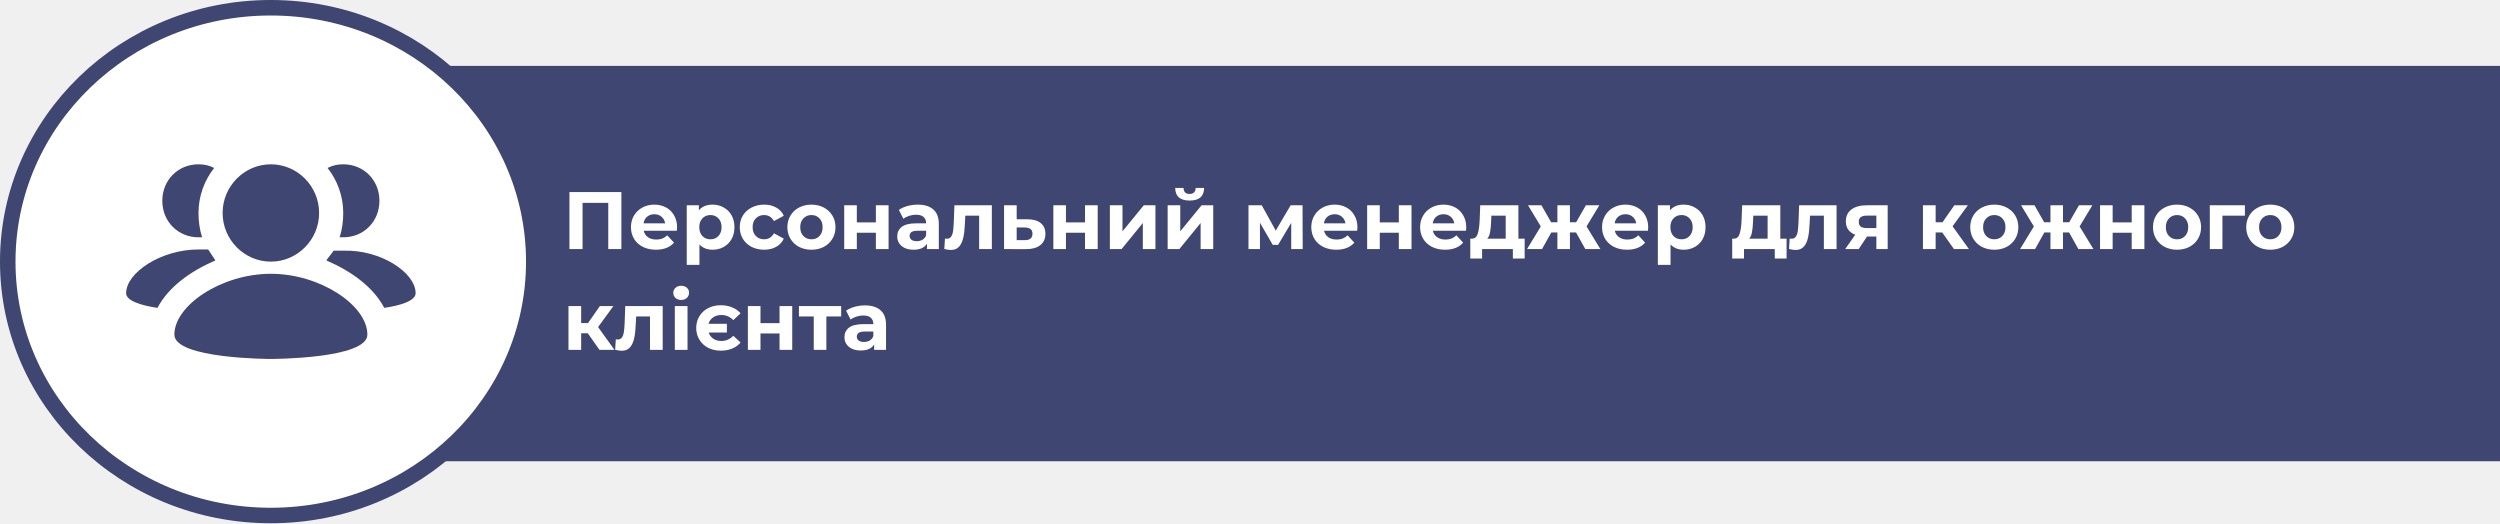
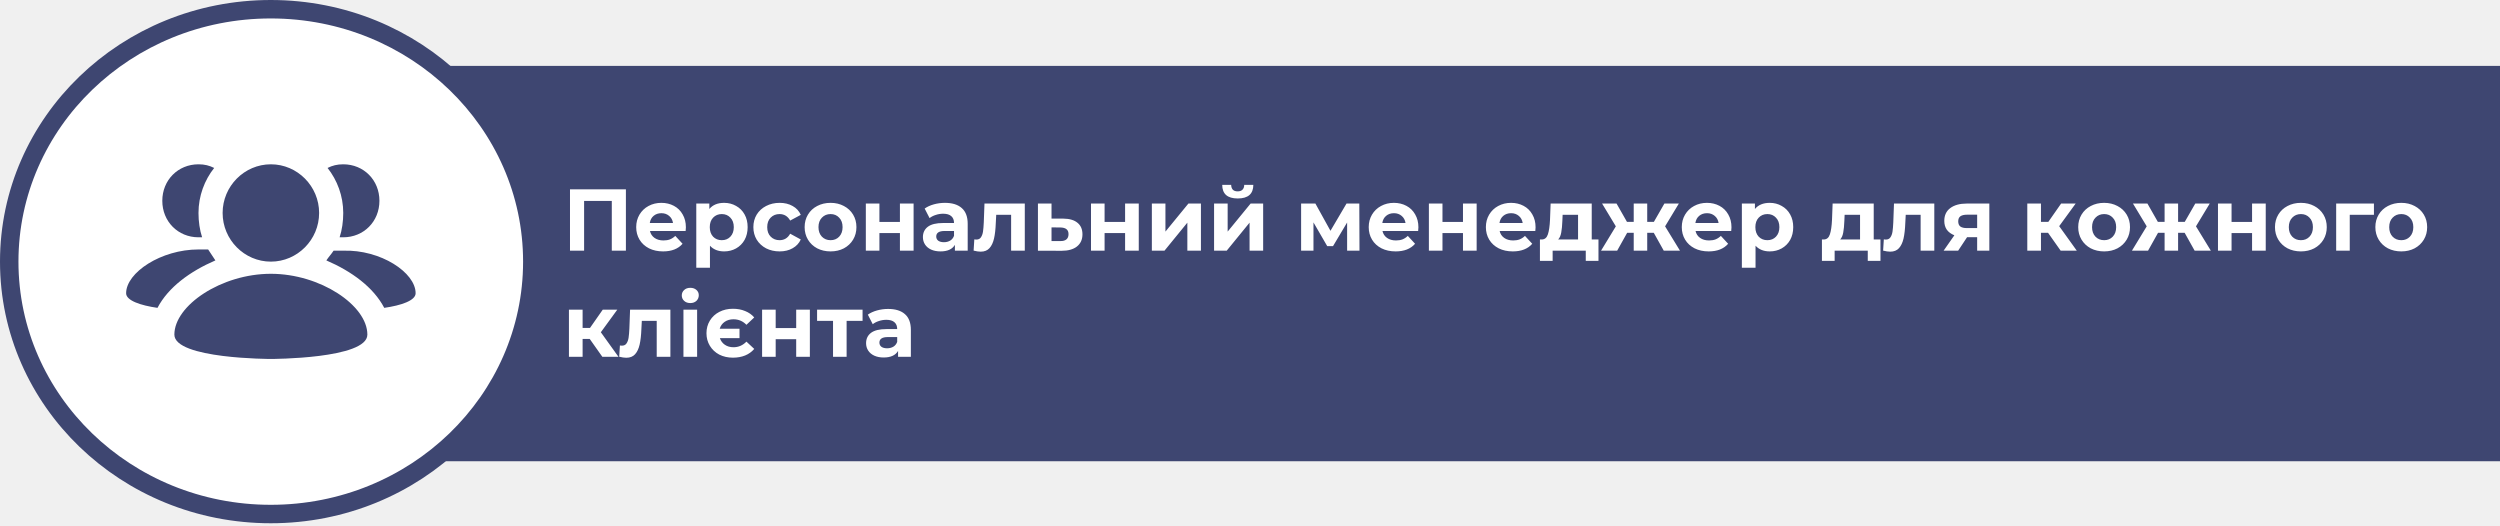
- <svg xmlns="http://www.w3.org/2000/svg" width="645" height="135" viewBox="0 0 645 135" fill="none">
-   <rect x="33" y="17" width="612" height="102" fill="#3E4671" />
-   <path d="M137.716 67.5C137.716 103.61 107.4 133 69.858 133C32.316 133 2 103.61 2 67.5C2 31.39 32.316 2 69.858 2C107.4 2 137.716 31.39 137.716 67.5Z" fill="white" stroke="#3E4671" stroke-width="4" />
-   <g clip-path="url(#clip0)">
-     <path d="M107.229 75.661C107.229 77.544 103.495 78.8 99.138 79.428C96.337 74.092 90.735 70.011 84.2 67.186C84.822 66.245 85.445 65.617 86.067 64.675H88.557C98.204 64.361 107.229 70.325 107.229 75.661ZM53.701 64.361H51.211C41.564 64.361 32.539 70.325 32.539 75.661C32.539 77.544 36.273 78.8 40.63 79.428C43.431 74.092 49.033 70.011 55.568 67.186L53.701 64.361ZM69.884 67.5C76.731 67.5 82.332 61.85 82.332 54.945C82.332 48.039 76.731 42.39 69.884 42.39C63.037 42.39 57.435 48.039 57.435 54.945C57.435 61.85 63.037 67.5 69.884 67.5ZM69.884 70.639C57.124 70.639 44.987 78.8 44.987 86.333C44.987 92.611 69.884 92.611 69.884 92.611C69.884 92.611 94.781 92.611 94.781 86.333C94.781 78.8 82.644 70.639 69.884 70.639ZM87.623 61.222H88.557C93.847 61.222 97.893 57.142 97.893 51.806C97.893 46.47 93.847 42.39 88.557 42.39C87.001 42.39 85.756 42.703 84.511 43.331C87.001 46.47 88.557 50.551 88.557 54.945C88.557 57.142 88.245 59.339 87.623 61.222ZM51.211 61.222H52.145C51.523 59.339 51.211 57.142 51.211 54.945C51.211 50.551 52.767 46.47 55.257 43.331C54.012 42.703 52.767 42.39 51.211 42.39C45.921 42.39 41.875 46.47 41.875 51.806C41.875 57.142 45.921 61.222 51.211 61.222Z" fill="#3E4671" />
+ <svg xmlns="http://www.w3.org/2000/svg" width="542" height="114" viewBox="0 0 542 114" fill="none">
+   <rect x="27.73" y="14.285" width="514.27" height="85.712" fill="#3E4671" />
+   <path d="M115.405 56.721C115.405 86.878 90.084 111.442 58.703 111.442C27.321 111.442 2 86.878 2 56.721C2 26.564 27.321 2 58.703 2C90.084 2 115.405 26.564 115.405 56.721Z" fill="white" stroke="#3E4671" stroke-width="4" />
+   <g clip-path="url(#clip0_207:35)">
+     <path d="M90.106 63.578C90.106 65.161 86.968 66.216 83.306 66.743C80.953 62.26 76.246 58.831 70.754 56.457C71.277 55.666 71.8 55.138 72.323 54.347H74.415C82.522 54.083 90.106 59.094 90.106 63.578V63.578ZM45.126 54.083H43.033C34.926 54.083 27.343 59.094 27.343 63.578C27.343 65.161 30.481 66.216 34.142 66.743C36.495 62.26 41.203 58.831 46.695 56.457L45.126 54.083V54.083ZM58.724 56.721C64.478 56.721 69.185 51.973 69.185 46.17C69.185 40.368 64.478 35.62 58.724 35.62C52.971 35.62 48.264 40.368 48.264 46.17C48.264 51.973 52.971 56.721 58.724 56.721ZM58.724 59.358C48.002 59.358 37.803 66.216 37.803 72.546C37.803 77.821 58.724 77.821 58.724 77.821C58.724 77.821 79.645 77.821 79.645 72.546C79.645 66.216 69.446 59.358 58.724 59.358ZM73.63 51.446H74.415C78.861 51.446 82.26 48.017 82.26 43.533C82.26 39.049 78.861 35.62 74.415 35.62C73.108 35.62 72.061 35.884 71.015 36.411C73.108 39.049 74.415 42.478 74.415 46.17C74.415 48.017 74.153 49.863 73.63 51.446ZM43.033 51.446H43.818C43.295 49.863 43.033 48.017 43.033 46.17C43.033 42.478 44.341 39.049 46.433 36.411C45.387 35.884 44.341 35.62 43.033 35.62C38.588 35.62 35.188 39.049 35.188 43.533C35.188 48.017 38.588 51.446 43.033 51.446Z" fill="#3E4671" />
  </g>
-   <path d="M160.315 49.56V64.26H156.934V52.332H150.298V64.26H146.917V49.56H160.315ZM174.69 58.653C174.69 58.695 174.669 58.989 174.627 59.535H166.08C166.234 60.235 166.598 60.788 167.172 61.194C167.746 61.6 168.46 61.803 169.314 61.803C169.902 61.803 170.42 61.719 170.868 61.551C171.33 61.369 171.757 61.089 172.149 60.711L173.892 62.601C172.828 63.819 171.274 64.428 169.23 64.428C167.956 64.428 166.829 64.183 165.849 63.693C164.869 63.189 164.113 62.496 163.581 61.614C163.049 60.732 162.783 59.731 162.783 58.611C162.783 57.505 163.042 56.511 163.56 55.629C164.092 54.733 164.813 54.04 165.723 53.55C166.647 53.046 167.676 52.794 168.81 52.794C169.916 52.794 170.917 53.032 171.813 53.508C172.709 53.984 173.409 54.67 173.913 55.566C174.431 56.448 174.69 57.477 174.69 58.653ZM168.831 55.272C168.089 55.272 167.466 55.482 166.962 55.902C166.458 56.322 166.15 56.896 166.038 57.624H171.603C171.491 56.91 171.183 56.343 170.679 55.923C170.175 55.489 169.559 55.272 168.831 55.272ZM183.858 52.794C184.908 52.794 185.86 53.039 186.714 53.529C187.582 54.005 188.261 54.684 188.751 55.566C189.241 56.434 189.486 57.449 189.486 58.611C189.486 59.773 189.241 60.795 188.751 61.677C188.261 62.545 187.582 63.224 186.714 63.714C185.86 64.19 184.908 64.428 183.858 64.428C182.416 64.428 181.282 63.973 180.456 63.063V68.334H177.18V52.962H180.309V54.264C181.121 53.284 182.304 52.794 183.858 52.794ZM183.291 61.74C184.131 61.74 184.817 61.46 185.349 60.9C185.895 60.326 186.168 59.563 186.168 58.611C186.168 57.659 185.895 56.903 185.349 56.343C184.817 55.769 184.131 55.482 183.291 55.482C182.451 55.482 181.758 55.769 181.212 56.343C180.68 56.903 180.414 57.659 180.414 58.611C180.414 59.563 180.68 60.326 181.212 60.9C181.758 61.46 182.451 61.74 183.291 61.74ZM197.158 64.428C195.954 64.428 194.869 64.183 193.903 63.693C192.951 63.189 192.202 62.496 191.656 61.614C191.124 60.732 190.858 59.731 190.858 58.611C190.858 57.491 191.124 56.49 191.656 55.608C192.202 54.726 192.951 54.04 193.903 53.55C194.869 53.046 195.954 52.794 197.158 52.794C198.348 52.794 199.384 53.046 200.266 53.55C201.162 54.04 201.813 54.747 202.219 55.671L199.678 57.036C199.09 56 198.243 55.482 197.137 55.482C196.283 55.482 195.576 55.762 195.016 56.322C194.456 56.882 194.176 57.645 194.176 58.611C194.176 59.577 194.456 60.34 195.016 60.9C195.576 61.46 196.283 61.74 197.137 61.74C198.257 61.74 199.104 61.222 199.678 60.186L202.219 61.572C201.813 62.468 201.162 63.168 200.266 63.672C199.384 64.176 198.348 64.428 197.158 64.428ZM209.358 64.428C208.168 64.428 207.097 64.183 206.145 63.693C205.207 63.189 204.472 62.496 203.94 61.614C203.408 60.732 203.142 59.731 203.142 58.611C203.142 57.491 203.408 56.49 203.94 55.608C204.472 54.726 205.207 54.04 206.145 53.55C207.097 53.046 208.168 52.794 209.358 52.794C210.548 52.794 211.612 53.046 212.55 53.55C213.488 54.04 214.223 54.726 214.755 55.608C215.287 56.49 215.553 57.491 215.553 58.611C215.553 59.731 215.287 60.732 214.755 61.614C214.223 62.496 213.488 63.189 212.55 63.693C211.612 64.183 210.548 64.428 209.358 64.428ZM209.358 61.74C210.198 61.74 210.884 61.46 211.416 60.9C211.962 60.326 212.235 59.563 212.235 58.611C212.235 57.659 211.962 56.903 211.416 56.343C210.884 55.769 210.198 55.482 209.358 55.482C208.518 55.482 207.825 55.769 207.279 56.343C206.733 56.903 206.46 57.659 206.46 58.611C206.46 59.563 206.733 60.326 207.279 60.9C207.825 61.46 208.518 61.74 209.358 61.74ZM217.807 52.962H221.062V57.372H225.976V52.962H229.252V64.26H225.976V60.039H221.062V64.26H217.807V52.962ZM236.777 52.794C238.527 52.794 239.871 53.214 240.809 54.054C241.747 54.88 242.216 56.133 242.216 57.813V64.26H239.15V62.853C238.534 63.903 237.386 64.428 235.706 64.428C234.838 64.428 234.082 64.281 233.438 63.987C232.808 63.693 232.325 63.287 231.989 62.769C231.653 62.251 231.485 61.663 231.485 61.005C231.485 59.955 231.877 59.129 232.661 58.527C233.459 57.925 234.684 57.624 236.336 57.624H238.94C238.94 56.91 238.723 56.364 238.289 55.986C237.855 55.594 237.204 55.398 236.336 55.398C235.734 55.398 235.139 55.496 234.551 55.692C233.977 55.874 233.487 56.126 233.081 56.448L231.905 54.159C232.521 53.725 233.256 53.389 234.11 53.151C234.978 52.913 235.867 52.794 236.777 52.794ZM236.525 62.223C237.085 62.223 237.582 62.097 238.016 61.845C238.45 61.579 238.758 61.194 238.94 60.69V59.535H236.693C235.349 59.535 234.677 59.976 234.677 60.858C234.677 61.278 234.838 61.614 235.16 61.866C235.496 62.104 235.951 62.223 236.525 62.223ZM255.897 52.962V64.26H252.621V55.65H249.051L248.946 57.645C248.89 59.129 248.75 60.361 248.526 61.341C248.302 62.321 247.938 63.091 247.434 63.651C246.93 64.211 246.23 64.491 245.334 64.491C244.858 64.491 244.291 64.407 243.633 64.239L243.801 61.551C244.025 61.579 244.186 61.593 244.284 61.593C244.774 61.593 245.138 61.418 245.376 61.068C245.628 60.704 245.796 60.249 245.88 59.703C245.964 59.143 246.027 58.408 246.069 57.498L246.237 52.962H255.897ZM265.159 56.574C266.629 56.588 267.756 56.924 268.54 57.582C269.324 58.226 269.716 59.143 269.716 60.333C269.716 61.579 269.275 62.552 268.393 63.252C267.525 63.938 266.3 64.281 264.718 64.281L259.048 64.26V52.962H262.303V56.574H265.159ZM264.424 61.95C265.054 61.964 265.537 61.831 265.873 61.551C266.209 61.271 266.377 60.851 266.377 60.291C266.377 59.745 266.209 59.346 265.873 59.094C265.551 58.842 265.068 58.709 264.424 58.695L262.303 58.674V61.95H264.424ZM271.763 52.962H275.018V57.372H279.932V52.962H283.208V64.26H279.932V60.039H275.018V64.26H271.763V52.962ZM286.344 52.962H289.599V59.682L295.101 52.962H298.104V64.26H294.849V57.54L289.368 64.26H286.344V52.962ZM301.253 52.962H304.508V59.682L310.01 52.962H313.013V64.26H309.758V57.54L304.277 64.26H301.253V52.962ZM306.923 51.744C304.459 51.744 303.22 50.659 303.206 48.489H305.348C305.362 48.979 305.495 49.364 305.747 49.644C306.013 49.91 306.398 50.043 306.902 50.043C307.406 50.043 307.791 49.91 308.057 49.644C308.337 49.364 308.477 48.979 308.477 48.489H310.661C310.647 50.659 309.401 51.744 306.923 51.744ZM333.134 64.26V57.498L329.753 63.168H328.367L325.07 57.477V64.26H322.109V52.962H325.532L329.144 59.493L332.987 52.962H336.053L336.095 64.26H333.134ZM350.216 58.653C350.216 58.695 350.195 58.989 350.153 59.535H341.606C341.76 60.235 342.124 60.788 342.698 61.194C343.272 61.6 343.986 61.803 344.84 61.803C345.428 61.803 345.946 61.719 346.394 61.551C346.856 61.369 347.283 61.089 347.675 60.711L349.418 62.601C348.354 63.819 346.8 64.428 344.756 64.428C343.482 64.428 342.355 64.183 341.375 63.693C340.395 63.189 339.639 62.496 339.107 61.614C338.575 60.732 338.309 59.731 338.309 58.611C338.309 57.505 338.568 56.511 339.086 55.629C339.618 54.733 340.339 54.04 341.249 53.55C342.173 53.046 343.202 52.794 344.336 52.794C345.442 52.794 346.443 53.032 347.339 53.508C348.235 53.984 348.935 54.67 349.439 55.566C349.957 56.448 350.216 57.477 350.216 58.653ZM344.357 55.272C343.615 55.272 342.992 55.482 342.488 55.902C341.984 56.322 341.676 56.896 341.564 57.624H347.129C347.017 56.91 346.709 56.343 346.205 55.923C345.701 55.489 345.085 55.272 344.357 55.272ZM352.727 52.962H355.982V57.372H360.896V52.962H364.172V64.26H360.896V60.039H355.982V64.26H352.727V52.962ZM378.292 58.653C378.292 58.695 378.271 58.989 378.229 59.535H369.682C369.836 60.235 370.2 60.788 370.774 61.194C371.348 61.6 372.062 61.803 372.916 61.803C373.504 61.803 374.022 61.719 374.47 61.551C374.932 61.369 375.359 61.089 375.751 60.711L377.494 62.601C376.43 63.819 374.876 64.428 372.832 64.428C371.558 64.428 370.431 64.183 369.451 63.693C368.471 63.189 367.715 62.496 367.183 61.614C366.651 60.732 366.385 59.731 366.385 58.611C366.385 57.505 366.644 56.511 367.162 55.629C367.694 54.733 368.415 54.04 369.325 53.55C370.249 53.046 371.278 52.794 372.412 52.794C373.518 52.794 374.519 53.032 375.415 53.508C376.311 53.984 377.011 54.67 377.515 55.566C378.033 56.448 378.292 57.477 378.292 58.653ZM372.433 55.272C371.691 55.272 371.068 55.482 370.564 55.902C370.06 56.322 369.752 56.896 369.64 57.624H375.205C375.093 56.91 374.785 56.343 374.281 55.923C373.777 55.489 373.161 55.272 372.433 55.272ZM393.363 61.572V66.696H390.318V64.26H382.38V66.696H379.335V61.572H379.797C380.497 61.558 380.98 61.145 381.246 60.333C381.512 59.521 381.68 58.366 381.75 56.868L381.897 52.962H391.746V61.572H393.363ZM384.711 57.099C384.669 58.247 384.578 59.185 384.438 59.913C384.312 60.641 384.067 61.194 383.703 61.572H388.47V55.65H384.774L384.711 57.099ZM406.618 59.976H405.043V64.26H401.809V59.976H400.234L397.84 64.26H393.976L397.525 58.422L394.228 52.962H397.693L400.192 57.351H401.809V52.962H405.043V57.351H406.639L409.159 52.962H412.624L409.327 58.422L412.897 64.26H409.012L406.618 59.976ZM425.234 58.653C425.234 58.695 425.213 58.989 425.171 59.535H416.624C416.778 60.235 417.142 60.788 417.716 61.194C418.29 61.6 419.004 61.803 419.858 61.803C420.446 61.803 420.964 61.719 421.412 61.551C421.874 61.369 422.301 61.089 422.693 60.711L424.436 62.601C423.372 63.819 421.818 64.428 419.774 64.428C418.5 64.428 417.373 64.183 416.393 63.693C415.413 63.189 414.657 62.496 414.125 61.614C413.593 60.732 413.327 59.731 413.327 58.611C413.327 57.505 413.586 56.511 414.104 55.629C414.636 54.733 415.357 54.04 416.267 53.55C417.191 53.046 418.22 52.794 419.354 52.794C420.46 52.794 421.461 53.032 422.357 53.508C423.253 53.984 423.953 54.67 424.457 55.566C424.975 56.448 425.234 57.477 425.234 58.653ZM419.375 55.272C418.633 55.272 418.01 55.482 417.506 55.902C417.002 56.322 416.694 56.896 416.582 57.624H422.147C422.035 56.91 421.727 56.343 421.223 55.923C420.719 55.489 420.103 55.272 419.375 55.272ZM434.402 52.794C435.452 52.794 436.404 53.039 437.258 53.529C438.126 54.005 438.805 54.684 439.295 55.566C439.785 56.434 440.03 57.449 440.03 58.611C440.03 59.773 439.785 60.795 439.295 61.677C438.805 62.545 438.126 63.224 437.258 63.714C436.404 64.19 435.452 64.428 434.402 64.428C432.96 64.428 431.826 63.973 431 63.063V68.334H427.724V52.962H430.853V54.264C431.665 53.284 432.848 52.794 434.402 52.794ZM433.835 61.74C434.675 61.74 435.361 61.46 435.893 60.9C436.439 60.326 436.712 59.563 436.712 58.611C436.712 57.659 436.439 56.903 435.893 56.343C435.361 55.769 434.675 55.482 433.835 55.482C432.995 55.482 432.302 55.769 431.756 56.343C431.224 56.903 430.958 57.659 430.958 58.611C430.958 59.563 431.224 60.326 431.756 60.9C432.302 61.46 432.995 61.74 433.835 61.74ZM460.936 61.572V66.696H457.891V64.26H449.953V66.696H446.908V61.572H447.37C448.07 61.558 448.553 61.145 448.819 60.333C449.085 59.521 449.253 58.366 449.323 56.868L449.47 52.962H459.319V61.572H460.936ZM452.284 57.099C452.242 58.247 452.151 59.185 452.011 59.913C451.885 60.641 451.64 61.194 451.276 61.572H456.043V55.65H452.347L452.284 57.099ZM473.834 52.962V64.26H470.558V55.65H466.988L466.883 57.645C466.827 59.129 466.687 60.361 466.463 61.341C466.239 62.321 465.875 63.091 465.371 63.651C464.867 64.211 464.167 64.491 463.271 64.491C462.795 64.491 462.228 64.407 461.57 64.239L461.738 61.551C461.962 61.579 462.123 61.593 462.221 61.593C462.711 61.593 463.075 61.418 463.313 61.068C463.565 60.704 463.733 60.249 463.817 59.703C463.901 59.143 463.964 58.408 464.006 57.498L464.174 52.962H473.834ZM487.022 52.962V64.26H484.103V61.026H481.688L479.546 64.26H476.06L478.643 60.564C477.859 60.256 477.257 59.815 476.837 59.241C476.431 58.653 476.228 57.946 476.228 57.12C476.228 55.79 476.704 54.768 477.656 54.054C478.622 53.326 479.945 52.962 481.625 52.962H487.022ZM481.688 55.629C480.988 55.629 480.456 55.755 480.092 56.007C479.742 56.259 479.567 56.665 479.567 57.225C479.567 57.785 479.735 58.198 480.071 58.464C480.421 58.716 480.946 58.842 481.646 58.842H484.103V55.629H481.688ZM501.095 59.976H499.394V64.26H496.118V52.962H499.394V57.351H501.158L504.224 52.962H507.71L503.762 58.38L507.983 64.26H504.119L501.095 59.976ZM514.535 64.428C513.345 64.428 512.274 64.183 511.322 63.693C510.384 63.189 509.649 62.496 509.117 61.614C508.585 60.732 508.319 59.731 508.319 58.611C508.319 57.491 508.585 56.49 509.117 55.608C509.649 54.726 510.384 54.04 511.322 53.55C512.274 53.046 513.345 52.794 514.535 52.794C515.725 52.794 516.789 53.046 517.727 53.55C518.665 54.04 519.4 54.726 519.932 55.608C520.464 56.49 520.73 57.491 520.73 58.611C520.73 59.731 520.464 60.732 519.932 61.614C519.4 62.496 518.665 63.189 517.727 63.693C516.789 64.183 515.725 64.428 514.535 64.428ZM514.535 61.74C515.375 61.74 516.061 61.46 516.593 60.9C517.139 60.326 517.412 59.563 517.412 58.611C517.412 57.659 517.139 56.903 516.593 56.343C516.061 55.769 515.375 55.482 514.535 55.482C513.695 55.482 513.002 55.769 512.456 56.343C511.91 56.903 511.637 57.659 511.637 58.611C511.637 59.563 511.91 60.326 512.456 60.9C513.002 61.46 513.695 61.74 514.535 61.74ZM533.828 59.976H532.253V64.26H529.019V59.976H527.444L525.05 64.26H521.186L524.735 58.422L521.438 52.962H524.903L527.402 57.351H529.019V52.962H532.253V57.351H533.849L536.369 52.962H539.834L536.537 58.422L540.107 64.26H536.222L533.828 59.976ZM541.809 52.962H545.064V57.372H549.978V52.962H553.254V64.26H549.978V60.039H545.064V64.26H541.809V52.962ZM561.683 64.428C560.493 64.428 559.422 64.183 558.47 63.693C557.532 63.189 556.797 62.496 556.265 61.614C555.733 60.732 555.467 59.731 555.467 58.611C555.467 57.491 555.733 56.49 556.265 55.608C556.797 54.726 557.532 54.04 558.47 53.55C559.422 53.046 560.493 52.794 561.683 52.794C562.873 52.794 563.937 53.046 564.875 53.55C565.813 54.04 566.548 54.726 567.08 55.608C567.612 56.49 567.878 57.491 567.878 58.611C567.878 59.731 567.612 60.732 567.08 61.614C566.548 62.496 565.813 63.189 564.875 63.693C563.937 64.183 562.873 64.428 561.683 64.428ZM561.683 61.74C562.523 61.74 563.209 61.46 563.741 60.9C564.287 60.326 564.56 59.563 564.56 58.611C564.56 57.659 564.287 56.903 563.741 56.343C563.209 55.769 562.523 55.482 561.683 55.482C560.843 55.482 560.15 55.769 559.604 56.343C559.058 56.903 558.785 57.659 558.785 58.611C558.785 59.563 559.058 60.326 559.604 60.9C560.15 61.46 560.843 61.74 561.683 61.74ZM579.182 55.65H573.386V64.26H570.131V52.962H579.182V55.65ZM585.738 64.428C584.548 64.428 583.477 64.183 582.525 63.693C581.587 63.189 580.852 62.496 580.32 61.614C579.788 60.732 579.522 59.731 579.522 58.611C579.522 57.491 579.788 56.49 580.32 55.608C580.852 54.726 581.587 54.04 582.525 53.55C583.477 53.046 584.548 52.794 585.738 52.794C586.928 52.794 587.992 53.046 588.93 53.55C589.868 54.04 590.603 54.726 591.135 55.608C591.667 56.49 591.933 57.491 591.933 58.611C591.933 59.731 591.667 60.732 591.135 61.614C590.603 62.496 589.868 63.189 588.93 63.693C587.992 64.183 586.928 64.428 585.738 64.428ZM585.738 61.74C586.578 61.74 587.264 61.46 587.796 60.9C588.342 60.326 588.615 59.563 588.615 58.611C588.615 57.659 588.342 56.903 587.796 56.343C587.264 55.769 586.578 55.482 585.738 55.482C584.898 55.482 584.205 55.769 583.659 56.343C583.113 56.903 582.84 57.659 582.84 58.611C582.84 59.563 583.113 60.326 583.659 60.9C584.205 61.46 584.898 61.74 585.738 61.74ZM151.642 85.976H149.941V90.26H146.665V78.962H149.941V83.351H151.705L154.771 78.962H158.257L154.309 84.38L158.53 90.26H154.666L151.642 85.976ZM170.975 78.962V90.26H167.699V81.65H164.129L164.024 83.645C163.968 85.129 163.828 86.361 163.604 87.341C163.38 88.321 163.016 89.091 162.512 89.651C162.008 90.211 161.308 90.491 160.412 90.491C159.936 90.491 159.369 90.407 158.711 90.239L158.879 87.551C159.103 87.579 159.264 87.593 159.362 87.593C159.852 87.593 160.216 87.418 160.454 87.068C160.706 86.704 160.874 86.249 160.958 85.703C161.042 85.143 161.105 84.408 161.147 83.498L161.315 78.962H170.975ZM174.104 78.962H177.38V90.26H174.104V78.962ZM175.742 77.387C175.14 77.387 174.65 77.212 174.272 76.862C173.894 76.512 173.705 76.078 173.705 75.56C173.705 75.042 173.894 74.608 174.272 74.258C174.65 73.908 175.14 73.733 175.742 73.733C176.344 73.733 176.834 73.901 177.212 74.237C177.59 74.573 177.779 74.993 177.779 75.497C177.779 76.043 177.59 76.498 177.212 76.862C176.834 77.212 176.344 77.387 175.742 77.387ZM185.962 90.47C184.744 90.47 183.652 90.225 182.686 89.735C181.734 89.231 180.985 88.531 180.439 87.635C179.893 86.739 179.62 85.731 179.62 84.611C179.62 83.491 179.893 82.483 180.439 81.587C180.985 80.691 181.734 79.998 182.686 79.508C183.652 79.004 184.744 78.752 185.962 78.752C187.04 78.752 188.013 78.934 188.881 79.298C189.763 79.648 190.491 80.159 191.065 80.831L189.196 82.595C188.342 81.713 187.306 81.272 186.088 81.272C185.276 81.272 184.576 81.475 183.988 81.881C183.4 82.287 183.001 82.84 182.791 83.54H187.537V85.787H182.833C183.057 86.459 183.456 86.991 184.03 87.383C184.604 87.775 185.29 87.971 186.088 87.971C187.292 87.971 188.328 87.523 189.196 86.627L191.065 88.37C190.491 89.056 189.763 89.581 188.881 89.945C188.013 90.295 187.04 90.47 185.962 90.47ZM192.951 78.962H196.206V83.372H201.12V78.962H204.396V90.26H201.12V86.039H196.206V90.26H192.951V78.962ZM217.024 81.65H213.202V90.26H209.947V81.65H206.125V78.962H217.024V81.65ZM223.159 78.794C224.909 78.794 226.253 79.214 227.191 80.054C228.129 80.88 228.598 82.133 228.598 83.813V90.26H225.532V88.853C224.916 89.903 223.768 90.428 222.088 90.428C221.22 90.428 220.464 90.281 219.82 89.987C219.19 89.693 218.707 89.287 218.371 88.769C218.035 88.251 217.867 87.663 217.867 87.005C217.867 85.955 218.259 85.129 219.043 84.527C219.841 83.925 221.066 83.624 222.718 83.624H225.322C225.322 82.91 225.105 82.364 224.671 81.986C224.237 81.594 223.586 81.398 222.718 81.398C222.116 81.398 221.521 81.496 220.933 81.692C220.359 81.874 219.869 82.126 219.463 82.448L218.287 80.159C218.903 79.725 219.638 79.389 220.492 79.151C221.36 78.913 222.249 78.794 223.159 78.794ZM222.907 88.223C223.467 88.223 223.964 88.097 224.398 87.845C224.832 87.579 225.14 87.194 225.322 86.69V85.535H223.075C221.731 85.535 221.059 85.976 221.059 86.858C221.059 87.278 221.22 87.614 221.542 87.866C221.878 88.104 222.333 88.223 222.907 88.223Z" fill="white" />
+   <path d="M135.696 41.052V54.352H132.637V43.56H126.633V54.352H123.574V41.052H135.696ZM148.701 49.279C148.701 49.317 148.682 49.583 148.644 50.077H140.911C141.051 50.71 141.38 51.21 141.899 51.578C142.419 51.945 143.065 52.129 143.837 52.129C144.369 52.129 144.838 52.053 145.243 51.901C145.661 51.736 146.048 51.483 146.402 51.141L147.979 52.851C147.017 53.953 145.611 54.504 143.761 54.504C142.609 54.504 141.589 54.282 140.702 53.839C139.816 53.383 139.132 52.756 138.65 51.958C138.169 51.16 137.928 50.254 137.928 49.241C137.928 48.24 138.163 47.341 138.631 46.543C139.113 45.732 139.765 45.105 140.588 44.662C141.424 44.206 142.355 43.978 143.381 43.978C144.382 43.978 145.288 44.193 146.098 44.624C146.909 45.054 147.542 45.675 147.998 46.486C148.467 47.284 148.701 48.215 148.701 49.279ZM143.4 46.22C142.729 46.22 142.165 46.41 141.709 46.79C141.253 47.17 140.975 47.689 140.873 48.348H145.908C145.807 47.702 145.528 47.189 145.072 46.809C144.616 46.416 144.059 46.22 143.4 46.22ZM156.996 43.978C157.946 43.978 158.808 44.199 159.58 44.643C160.366 45.073 160.98 45.688 161.423 46.486C161.867 47.271 162.088 48.189 162.088 49.241C162.088 50.292 161.867 51.217 161.423 52.015C160.98 52.8 160.366 53.414 159.58 53.858C158.808 54.288 157.946 54.504 156.996 54.504C155.692 54.504 154.666 54.092 153.918 53.269V58.038H150.954V44.13H153.785V45.308C154.52 44.421 155.59 43.978 156.996 43.978ZM156.483 52.072C157.243 52.072 157.864 51.818 158.345 51.312C158.839 50.792 159.086 50.102 159.086 49.241C159.086 48.379 158.839 47.695 158.345 47.189C157.864 46.669 157.243 46.41 156.483 46.41C155.723 46.41 155.096 46.669 154.602 47.189C154.121 47.695 153.88 48.379 153.88 49.241C153.88 50.102 154.121 50.792 154.602 51.312C155.096 51.818 155.723 52.072 156.483 52.072ZM169.03 54.504C167.941 54.504 166.959 54.282 166.085 53.839C165.224 53.383 164.546 52.756 164.052 51.958C163.571 51.16 163.33 50.254 163.33 49.241C163.33 48.227 163.571 47.322 164.052 46.524C164.546 45.726 165.224 45.105 166.085 44.662C166.959 44.206 167.941 43.978 169.03 43.978C170.107 43.978 171.044 44.206 171.842 44.662C172.653 45.105 173.242 45.745 173.609 46.581L171.31 47.816C170.778 46.878 170.012 46.41 169.011 46.41C168.238 46.41 167.599 46.663 167.092 47.17C166.585 47.676 166.332 48.367 166.332 49.241C166.332 50.115 166.585 50.805 167.092 51.312C167.599 51.818 168.238 52.072 169.011 52.072C170.024 52.072 170.791 51.603 171.31 50.666L173.609 51.92C173.242 52.73 172.653 53.364 171.842 53.82C171.044 54.276 170.107 54.504 169.03 54.504ZM180.068 54.504C178.991 54.504 178.022 54.282 177.161 53.839C176.312 53.383 175.647 52.756 175.166 51.958C174.685 51.16 174.444 50.254 174.444 49.241C174.444 48.227 174.685 47.322 175.166 46.524C175.647 45.726 176.312 45.105 177.161 44.662C178.022 44.206 178.991 43.978 180.068 43.978C181.145 43.978 182.107 44.206 182.956 44.662C183.805 45.105 184.47 45.726 184.951 46.524C185.432 47.322 185.673 48.227 185.673 49.241C185.673 50.254 185.432 51.16 184.951 51.958C184.47 52.756 183.805 53.383 182.956 53.839C182.107 54.282 181.145 54.504 180.068 54.504ZM180.068 52.072C180.828 52.072 181.449 51.818 181.93 51.312C182.424 50.792 182.671 50.102 182.671 49.241C182.671 48.379 182.424 47.695 181.93 47.189C181.449 46.669 180.828 46.41 180.068 46.41C179.308 46.41 178.681 46.669 178.187 47.189C177.693 47.695 177.446 48.379 177.446 49.241C177.446 50.102 177.693 50.792 178.187 51.312C178.681 51.818 179.308 52.072 180.068 52.072ZM187.712 44.13H190.657V48.12H195.103V44.13H198.067V54.352H195.103V50.533H190.657V54.352H187.712V44.13ZM204.875 43.978C206.458 43.978 207.674 44.358 208.523 45.118C209.372 45.865 209.796 46.999 209.796 48.519V54.352H207.022V53.079C206.465 54.029 205.426 54.504 203.906 54.504C203.121 54.504 202.437 54.371 201.854 54.105C201.284 53.839 200.847 53.471 200.543 53.003C200.239 52.534 200.087 52.002 200.087 51.407C200.087 50.457 200.442 49.709 201.151 49.165C201.873 48.62 202.981 48.348 204.476 48.348H206.832C206.832 47.702 206.636 47.208 206.243 46.866C205.85 46.511 205.261 46.334 204.476 46.334C203.931 46.334 203.393 46.422 202.861 46.6C202.342 46.764 201.898 46.992 201.531 47.284L200.467 45.213C201.024 44.82 201.689 44.516 202.462 44.301C203.247 44.085 204.052 43.978 204.875 43.978ZM204.647 52.509C205.154 52.509 205.603 52.395 205.996 52.167C206.389 51.926 206.667 51.578 206.832 51.122V50.077H204.799C203.583 50.077 202.975 50.476 202.975 51.274C202.975 51.654 203.121 51.958 203.412 52.186C203.716 52.401 204.128 52.509 204.647 52.509ZM222.175 44.13V54.352H219.211V46.562H215.981L215.886 48.367C215.835 49.709 215.709 50.824 215.506 51.711C215.303 52.597 214.974 53.294 214.518 53.801C214.062 54.307 213.429 54.561 212.618 54.561C212.187 54.561 211.674 54.485 211.079 54.333L211.231 51.901C211.434 51.926 211.579 51.939 211.668 51.939C212.111 51.939 212.441 51.78 212.656 51.464C212.884 51.134 213.036 50.723 213.112 50.229C213.188 49.722 213.245 49.057 213.283 48.234L213.435 44.13H222.175ZM230.554 47.398C231.884 47.41 232.904 47.714 233.613 48.31C234.323 48.892 234.677 49.722 234.677 50.799C234.677 51.926 234.278 52.806 233.48 53.44C232.695 54.06 231.587 54.371 230.155 54.371L225.025 54.352V44.13H227.97V47.398H230.554ZM229.889 52.262C230.459 52.274 230.896 52.154 231.2 51.901C231.504 51.647 231.656 51.267 231.656 50.761C231.656 50.267 231.504 49.906 231.2 49.678C230.909 49.45 230.472 49.329 229.889 49.317L227.97 49.298V52.262H229.889ZM236.529 44.13H239.474V48.12H243.92V44.13H246.884V54.352H243.92V50.533H239.474V54.352H236.529V44.13ZM249.722 44.13H252.667V50.21L257.645 44.13H260.362V54.352H257.417V48.272L252.458 54.352H249.722V44.13ZM263.211 44.13H266.156V50.21L271.134 44.13H273.851V54.352H270.906V48.272L265.947 54.352H263.211V44.13ZM268.341 43.028C266.111 43.028 264.99 42.046 264.978 40.083H266.916C266.928 40.526 267.049 40.874 267.277 41.128C267.517 41.368 267.866 41.489 268.322 41.489C268.778 41.489 269.126 41.368 269.367 41.128C269.62 40.874 269.747 40.526 269.747 40.083H271.723C271.71 42.046 270.583 43.028 268.341 43.028ZM292.056 54.352V48.234L288.997 53.364H287.743L284.76 48.215V54.352H282.081V44.13H285.178L288.446 50.039L291.923 44.13H294.697L294.735 54.352H292.056ZM307.511 49.279C307.511 49.317 307.492 49.583 307.454 50.077H299.721C299.86 50.71 300.19 51.21 300.709 51.578C301.228 51.945 301.874 52.129 302.647 52.129C303.179 52.129 303.648 52.053 304.053 51.901C304.471 51.736 304.857 51.483 305.212 51.141L306.789 52.851C305.826 53.953 304.42 54.504 302.571 54.504C301.418 54.504 300.399 54.282 299.512 53.839C298.625 53.383 297.941 52.756 297.46 51.958C296.979 51.16 296.738 50.254 296.738 49.241C296.738 48.24 296.972 47.341 297.441 46.543C297.922 45.732 298.575 45.105 299.398 44.662C300.234 44.206 301.165 43.978 302.191 43.978C303.192 43.978 304.097 44.193 304.908 44.624C305.719 45.054 306.352 45.675 306.808 46.486C307.277 47.284 307.511 48.215 307.511 49.279ZM302.21 46.22C301.539 46.22 300.975 46.41 300.519 46.79C300.063 47.17 299.784 47.689 299.683 48.348H304.718C304.617 47.702 304.338 47.189 303.882 46.809C303.426 46.416 302.869 46.22 302.21 46.22ZM309.783 44.13H312.728V48.12H317.174V44.13H320.138V54.352H317.174V50.533H312.728V54.352H309.783V44.13ZM332.912 49.279C332.912 49.317 332.893 49.583 332.855 50.077H325.122C325.262 50.71 325.591 51.21 326.11 51.578C326.63 51.945 327.276 52.129 328.048 52.129C328.58 52.129 329.049 52.053 329.454 51.901C329.872 51.736 330.259 51.483 330.613 51.141L332.19 52.851C331.228 53.953 329.822 54.504 327.972 54.504C326.82 54.504 325.8 54.282 324.913 53.839C324.027 53.383 323.343 52.756 322.861 51.958C322.38 51.16 322.139 50.254 322.139 49.241C322.139 48.24 322.374 47.341 322.842 46.543C323.324 45.732 323.976 45.105 324.799 44.662C325.635 44.206 326.566 43.978 327.592 43.978C328.593 43.978 329.499 44.193 330.309 44.624C331.12 45.054 331.753 45.675 332.209 46.486C332.678 47.284 332.912 48.215 332.912 49.279ZM327.611 46.22C326.94 46.22 326.376 46.41 325.92 46.79C325.464 47.17 325.186 47.689 325.084 48.348H330.119C330.018 47.702 329.739 47.189 329.283 46.809C328.827 46.416 328.27 46.22 327.611 46.22ZM346.549 51.92V56.556H343.794V54.352H336.612V56.556H333.857V51.92H334.275C334.908 51.907 335.345 51.533 335.586 50.799C335.826 50.064 335.978 49.019 336.042 47.664L336.175 44.13H345.086V51.92H346.549ZM338.721 47.873C338.683 48.911 338.6 49.76 338.474 50.419C338.36 51.077 338.138 51.578 337.809 51.92H342.122V46.562H338.778L338.721 47.873ZM358.541 50.476H357.116V54.352H354.19V50.476H352.765L350.599 54.352H347.103L350.314 49.07L347.331 44.13H350.466L352.727 48.101H354.19V44.13H357.116V48.101H358.56L360.84 44.13H363.975L360.992 49.07L364.222 54.352H360.707L358.541 50.476ZM375.384 49.279C375.384 49.317 375.365 49.583 375.327 50.077H367.594C367.733 50.71 368.063 51.21 368.582 51.578C369.101 51.945 369.747 52.129 370.52 52.129C371.052 52.129 371.521 52.053 371.926 51.901C372.344 51.736 372.73 51.483 373.085 51.141L374.662 52.851C373.699 53.953 372.293 54.504 370.444 54.504C369.291 54.504 368.272 54.282 367.385 53.839C366.498 53.383 365.814 52.756 365.333 51.958C364.852 51.16 364.611 50.254 364.611 49.241C364.611 48.24 364.845 47.341 365.314 46.543C365.795 45.732 366.448 45.105 367.271 44.662C368.107 44.206 369.038 43.978 370.064 43.978C371.065 43.978 371.97 44.193 372.781 44.624C373.592 45.054 374.225 45.675 374.681 46.486C375.15 47.284 375.384 48.215 375.384 49.279ZM370.083 46.22C369.412 46.22 368.848 46.41 368.392 46.79C367.936 47.17 367.657 47.689 367.556 48.348H372.591C372.49 47.702 372.211 47.189 371.755 46.809C371.299 46.416 370.742 46.22 370.083 46.22ZM383.679 43.978C384.629 43.978 385.49 44.199 386.263 44.643C387.048 45.073 387.663 45.688 388.106 46.486C388.549 47.271 388.771 48.189 388.771 49.241C388.771 50.292 388.549 51.217 388.106 52.015C387.663 52.8 387.048 53.414 386.263 53.858C385.49 54.288 384.629 54.504 383.679 54.504C382.374 54.504 381.348 54.092 380.601 53.269V58.038H377.637V44.13H380.468V45.308C381.203 44.421 382.273 43.978 383.679 43.978ZM383.166 52.072C383.926 52.072 384.547 51.818 385.028 51.312C385.522 50.792 385.769 50.102 385.769 49.241C385.769 48.379 385.522 47.695 385.028 47.189C384.547 46.669 383.926 46.41 383.166 46.41C382.406 46.41 381.779 46.669 381.285 47.189C380.804 47.695 380.563 48.379 380.563 49.241C380.563 50.102 380.804 50.792 381.285 51.312C381.779 51.818 382.406 52.072 383.166 52.072ZM407.686 51.92V56.556H404.931V54.352H397.749V56.556H394.994V51.92H395.412C396.046 51.907 396.483 51.533 396.723 50.799C396.964 50.064 397.116 49.019 397.179 47.664L397.312 44.13H406.223V51.92H407.686ZM399.858 47.873C399.82 48.911 399.738 49.76 399.611 50.419C399.497 51.077 399.276 51.578 398.946 51.92H403.259V46.562H399.915L399.858 47.873ZM419.356 44.13V54.352H416.392V46.562H413.162L413.067 48.367C413.016 49.709 412.889 50.824 412.687 51.711C412.484 52.597 412.155 53.294 411.699 53.801C411.243 54.307 410.609 54.561 409.799 54.561C409.368 54.561 408.855 54.485 408.26 54.333L408.412 51.901C408.614 51.926 408.76 51.939 408.849 51.939C409.292 51.939 409.621 51.78 409.837 51.464C410.065 51.134 410.217 50.723 410.293 50.229C410.369 49.722 410.426 49.057 410.464 48.234L410.616 44.13H419.356ZM431.288 44.13V54.352H428.647V51.426H426.462L424.524 54.352H421.37L423.707 51.008C422.998 50.729 422.453 50.33 422.073 49.811C421.706 49.279 421.522 48.639 421.522 47.892C421.522 46.688 421.953 45.764 422.814 45.118C423.688 44.459 424.885 44.13 426.405 44.13H431.288ZM426.462 46.543C425.829 46.543 425.347 46.657 425.018 46.885C424.701 47.113 424.543 47.48 424.543 47.987C424.543 48.493 424.695 48.867 424.999 49.108C425.316 49.336 425.791 49.45 426.424 49.45H428.647V46.543H426.462ZM444.02 50.476H442.481V54.352H439.517V44.13H442.481V48.101H444.077L446.851 44.13H450.005L446.433 49.032L450.252 54.352H446.756L444.02 50.476ZM456.18 54.504C455.104 54.504 454.135 54.282 453.273 53.839C452.425 53.383 451.76 52.756 451.278 51.958C450.797 51.16 450.556 50.254 450.556 49.241C450.556 48.227 450.797 47.322 451.278 46.524C451.76 45.726 452.425 45.105 453.273 44.662C454.135 44.206 455.104 43.978 456.18 43.978C457.257 43.978 458.22 44.206 459.068 44.662C459.917 45.105 460.582 45.726 461.063 46.524C461.545 47.322 461.785 48.227 461.785 49.241C461.785 50.254 461.545 51.16 461.063 51.958C460.582 52.756 459.917 53.383 459.068 53.839C458.22 54.282 457.257 54.504 456.18 54.504ZM456.18 52.072C456.94 52.072 457.561 51.818 458.042 51.312C458.536 50.792 458.783 50.102 458.783 49.241C458.783 48.379 458.536 47.695 458.042 47.189C457.561 46.669 456.94 46.41 456.18 46.41C455.42 46.41 454.793 46.669 454.299 47.189C453.805 47.695 453.558 48.379 453.558 49.241C453.558 50.102 453.805 50.792 454.299 51.312C454.793 51.818 455.42 52.072 456.18 52.072ZM473.636 50.476H472.211V54.352H469.285V50.476H467.86L465.694 54.352H462.198L465.409 49.07L462.426 44.13H465.561L467.822 48.101H469.285V44.13H472.211V48.101H473.655L475.935 44.13H479.07L476.087 49.07L479.317 54.352H475.802L473.636 50.476ZM480.857 44.13H483.802V48.12H488.248V44.13H491.212V54.352H488.248V50.533H483.802V54.352H480.857V44.13ZM498.838 54.504C497.761 54.504 496.792 54.282 495.931 53.839C495.082 53.383 494.417 52.756 493.936 51.958C493.454 51.16 493.214 50.254 493.214 49.241C493.214 48.227 493.454 47.322 493.936 46.524C494.417 45.726 495.082 45.105 495.931 44.662C496.792 44.206 497.761 43.978 498.838 43.978C499.914 43.978 500.877 44.206 501.726 44.662C502.574 45.105 503.239 45.726 503.721 46.524C504.202 47.322 504.443 48.227 504.443 49.241C504.443 50.254 504.202 51.16 503.721 51.958C503.239 52.756 502.574 53.383 501.726 53.839C500.877 54.282 499.914 54.504 498.838 54.504ZM498.838 52.072C499.598 52.072 500.218 51.818 500.7 51.312C501.194 50.792 501.441 50.102 501.441 49.241C501.441 48.379 501.194 47.695 500.7 47.189C500.218 46.669 499.598 46.41 498.838 46.41C498.078 46.41 497.451 46.669 496.957 47.189C496.463 47.695 496.216 48.379 496.216 49.241C496.216 50.102 496.463 50.792 496.957 51.312C497.451 51.818 498.078 52.072 498.838 52.072ZM514.67 46.562H509.426V54.352H506.481V44.13H514.67V46.562ZM520.602 54.504C519.526 54.504 518.557 54.282 517.695 53.839C516.847 53.383 516.182 52.756 515.7 51.958C515.219 51.16 514.978 50.254 514.978 49.241C514.978 48.227 515.219 47.322 515.7 46.524C516.182 45.726 516.847 45.105 517.695 44.662C518.557 44.206 519.526 43.978 520.602 43.978C521.679 43.978 522.642 44.206 523.49 44.662C524.339 45.105 525.004 45.726 525.485 46.524C525.967 47.322 526.207 48.227 526.207 49.241C526.207 50.254 525.967 51.16 525.485 51.958C525.004 52.756 524.339 53.383 523.49 53.839C522.642 54.282 521.679 54.504 520.602 54.504ZM520.602 52.072C521.362 52.072 521.983 51.818 522.464 51.312C522.958 50.792 523.205 50.102 523.205 49.241C523.205 48.379 522.958 47.695 522.464 47.189C521.983 46.669 521.362 46.41 520.602 46.41C519.842 46.41 519.215 46.669 518.721 47.189C518.227 47.695 517.98 48.379 517.98 49.241C517.98 50.102 518.227 50.792 518.721 51.312C519.215 51.818 519.842 52.072 520.602 52.072ZM127.849 73.476H126.31V77.352H123.346V67.13H126.31V71.101H127.906L130.68 67.13H133.834L130.262 72.032L134.081 77.352H130.585L127.849 73.476ZM145.34 67.13V77.352H142.376V69.562H139.146L139.051 71.367C139 72.709 138.874 73.824 138.671 74.711C138.468 75.597 138.139 76.294 137.683 76.801C137.227 77.307 136.594 77.561 135.783 77.561C135.352 77.561 134.839 77.485 134.244 77.333L134.396 74.901C134.599 74.926 134.744 74.939 134.833 74.939C135.276 74.939 135.606 74.78 135.821 74.464C136.049 74.134 136.201 73.723 136.277 73.229C136.353 72.722 136.41 72.057 136.448 71.234L136.6 67.13H145.34ZM148.171 67.13H151.135V77.352H148.171V67.13ZM149.653 65.705C149.109 65.705 148.665 65.546 148.323 65.23C147.981 64.913 147.81 64.52 147.81 64.052C147.81 63.583 147.981 63.19 148.323 62.874C148.665 62.557 149.109 62.399 149.653 62.399C150.198 62.399 150.641 62.551 150.983 62.855C151.325 63.159 151.496 63.539 151.496 63.995C151.496 64.489 151.325 64.9 150.983 65.23C150.641 65.546 150.198 65.705 149.653 65.705ZM158.9 77.542C157.798 77.542 156.81 77.32 155.936 76.877C155.075 76.421 154.397 75.787 153.903 74.977C153.409 74.166 153.162 73.254 153.162 72.241C153.162 71.227 153.409 70.315 153.903 69.505C154.397 68.694 155.075 68.067 155.936 67.624C156.81 67.168 157.798 66.94 158.9 66.94C159.876 66.94 160.756 67.104 161.541 67.434C162.339 67.75 162.998 68.213 163.517 68.821L161.826 70.417C161.054 69.619 160.116 69.22 159.014 69.22C158.28 69.22 157.646 69.403 157.114 69.771C156.582 70.138 156.221 70.638 156.031 71.272H160.325V73.305H156.069C156.272 73.913 156.633 74.394 157.152 74.749C157.672 75.103 158.292 75.281 159.014 75.281C160.104 75.281 161.041 74.875 161.826 74.065L163.517 75.642C162.998 76.262 162.339 76.737 161.541 77.067C160.756 77.383 159.876 77.542 158.9 77.542ZM165.223 67.13H168.168V71.12H172.614V67.13H175.578V77.352H172.614V73.533H168.168V77.352H165.223V67.13ZM187.004 69.562H183.546V77.352H180.601V69.562H177.143V67.13H187.004V69.562ZM192.555 66.978C194.138 66.978 195.354 67.358 196.203 68.118C197.051 68.865 197.476 69.999 197.476 71.519V77.352H194.702V76.079C194.144 77.029 193.106 77.504 191.586 77.504C190.8 77.504 190.116 77.371 189.534 77.105C188.964 76.839 188.527 76.471 188.223 76.003C187.919 75.534 187.767 75.002 187.767 74.407C187.767 73.457 188.121 72.709 188.831 72.165C189.553 71.62 190.661 71.348 192.156 71.348H194.512C194.512 70.702 194.315 70.208 193.923 69.866C193.53 69.511 192.941 69.334 192.156 69.334C191.611 69.334 191.073 69.422 190.541 69.6C190.021 69.764 189.578 69.992 189.211 70.284L188.147 68.213C188.704 67.82 189.369 67.516 190.142 67.301C190.927 67.085 191.731 66.978 192.555 66.978ZM192.327 75.509C192.833 75.509 193.283 75.395 193.676 75.167C194.068 74.926 194.347 74.578 194.512 74.122V73.077H192.479C191.263 73.077 190.655 73.476 190.655 74.274C190.655 74.654 190.8 74.958 191.092 75.186C191.396 75.401 191.807 75.509 192.327 75.509Z" fill="white" />
  <defs>
-     <clipPath id="clip0">
-       <rect width="74.691" height="75.332" fill="white" transform="translate(32.5386 29.834)" />
+     <clipPath id="clip0_207:35">
+       <rect width="62.763" height="63.302" fill="white" transform="translate(27.3425 25.0693)" />
    </clipPath>
  </defs>
</svg>
